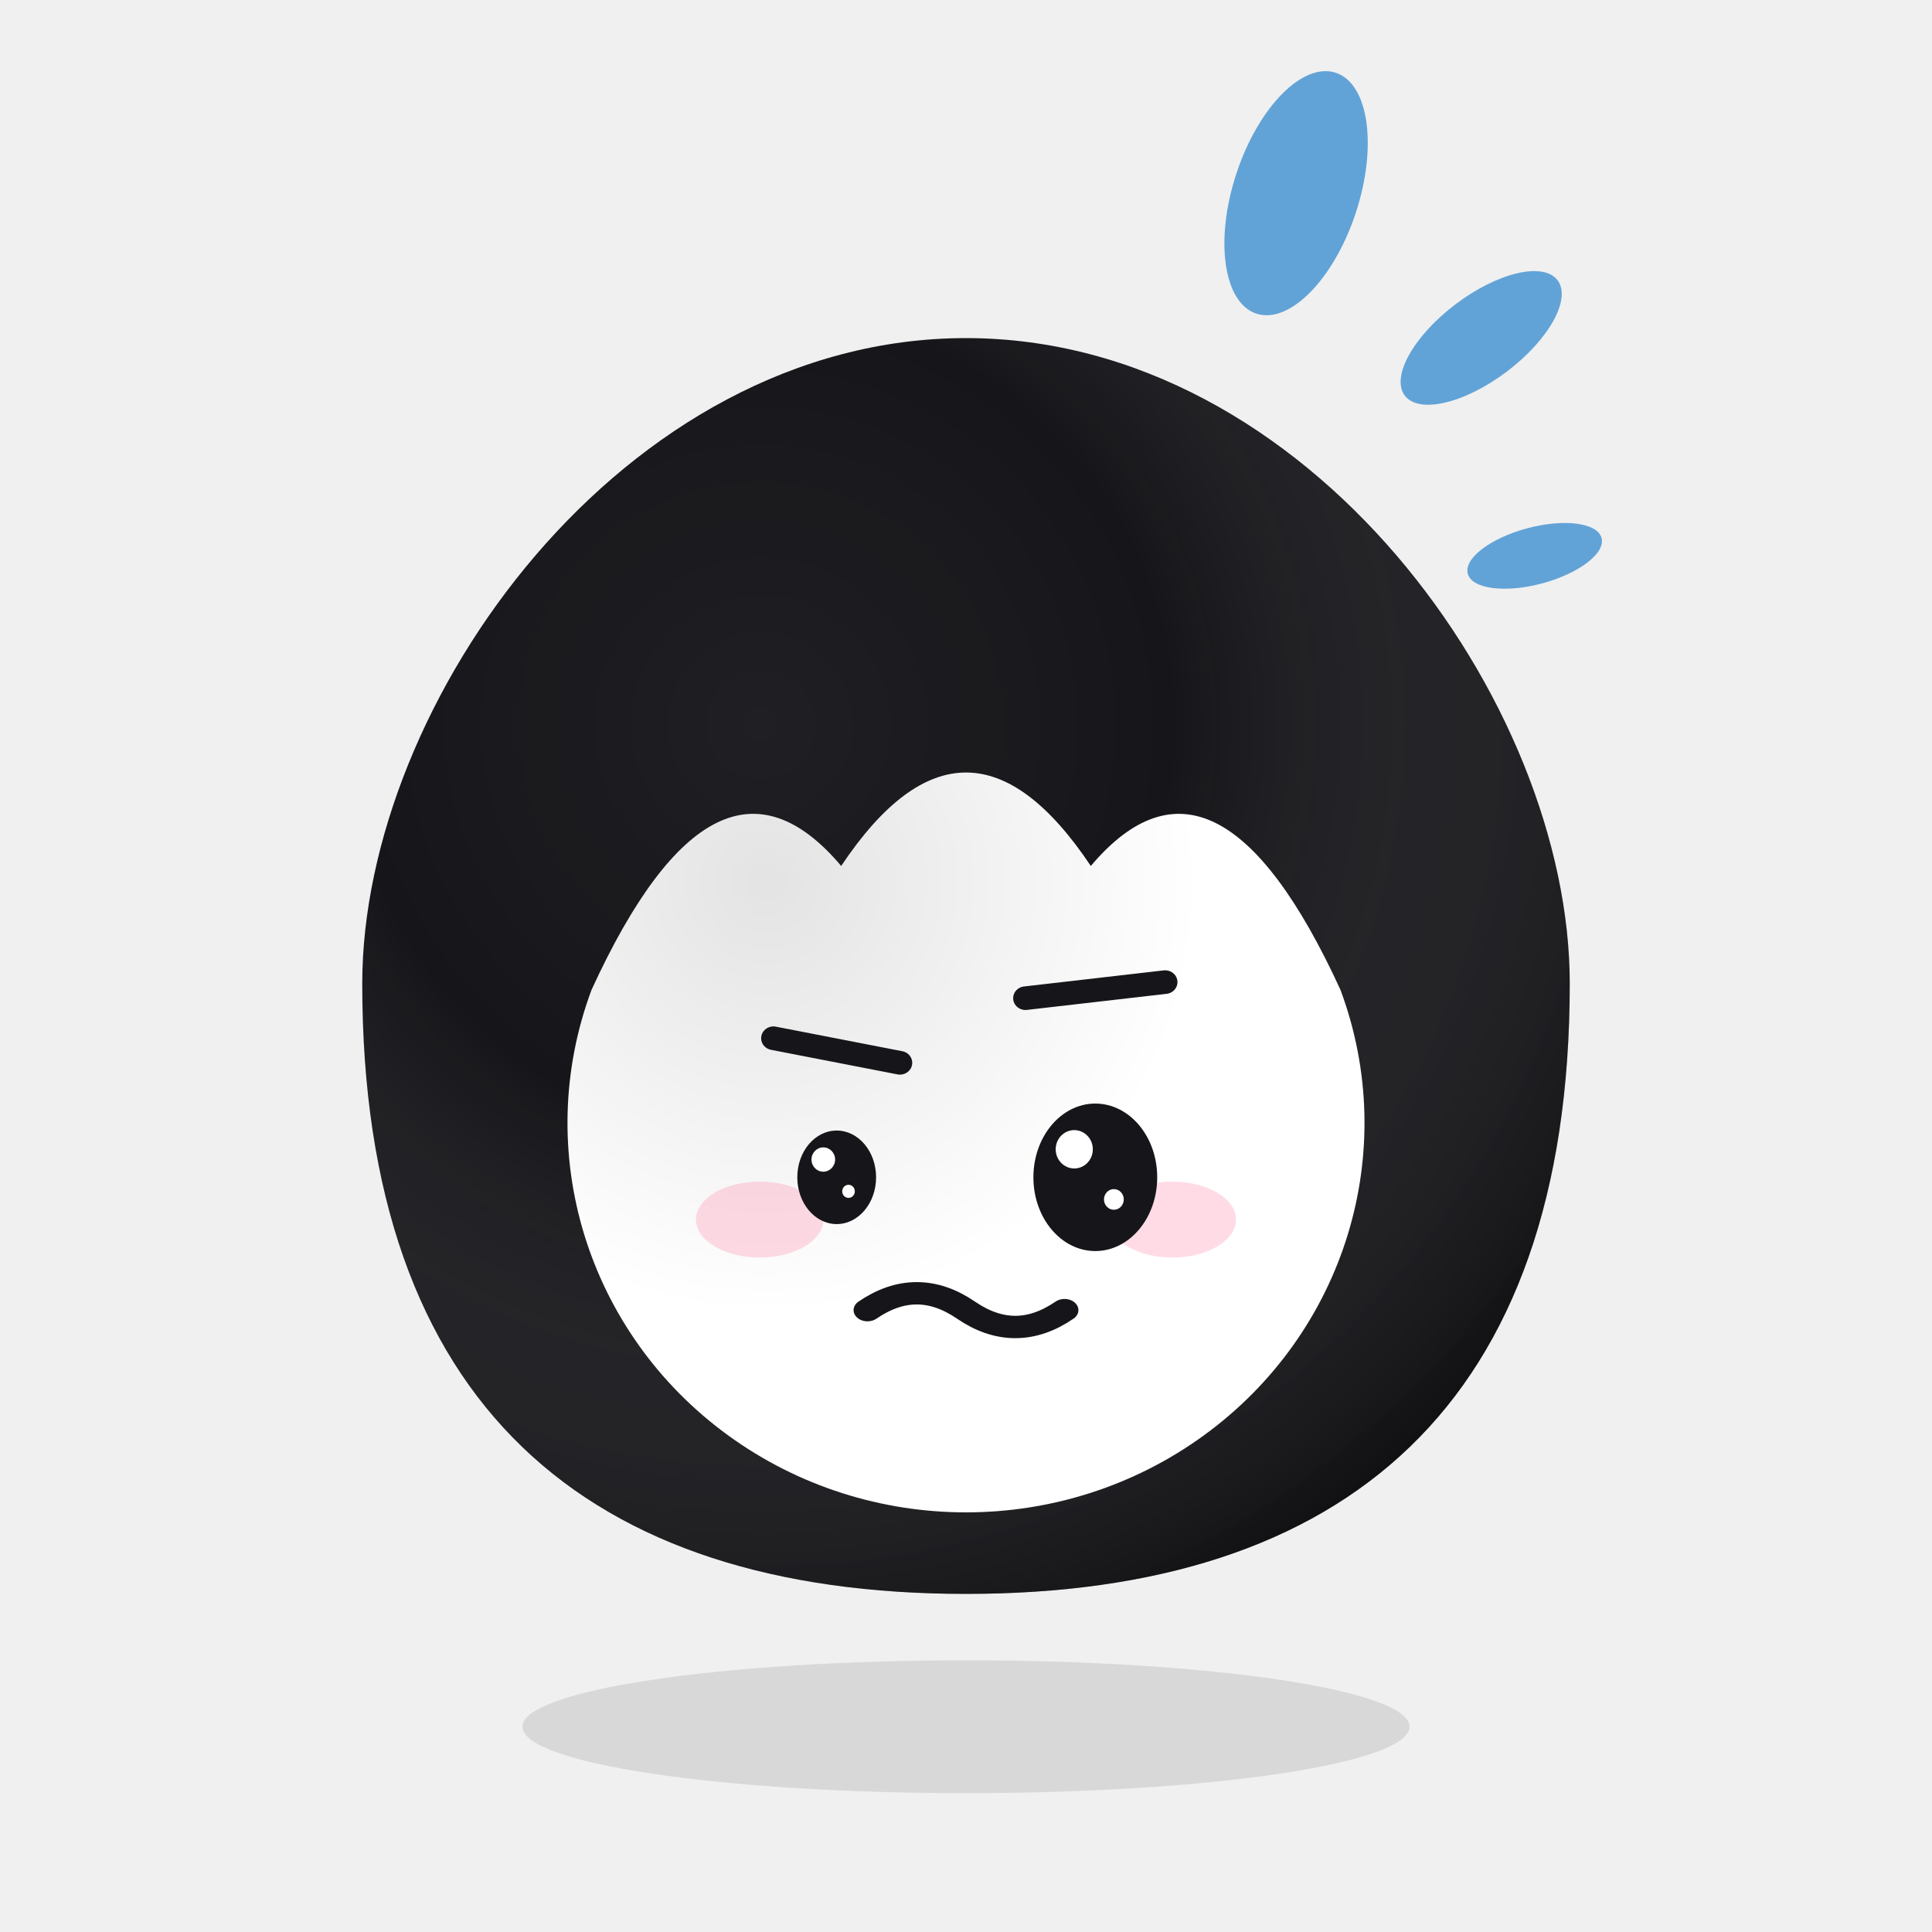
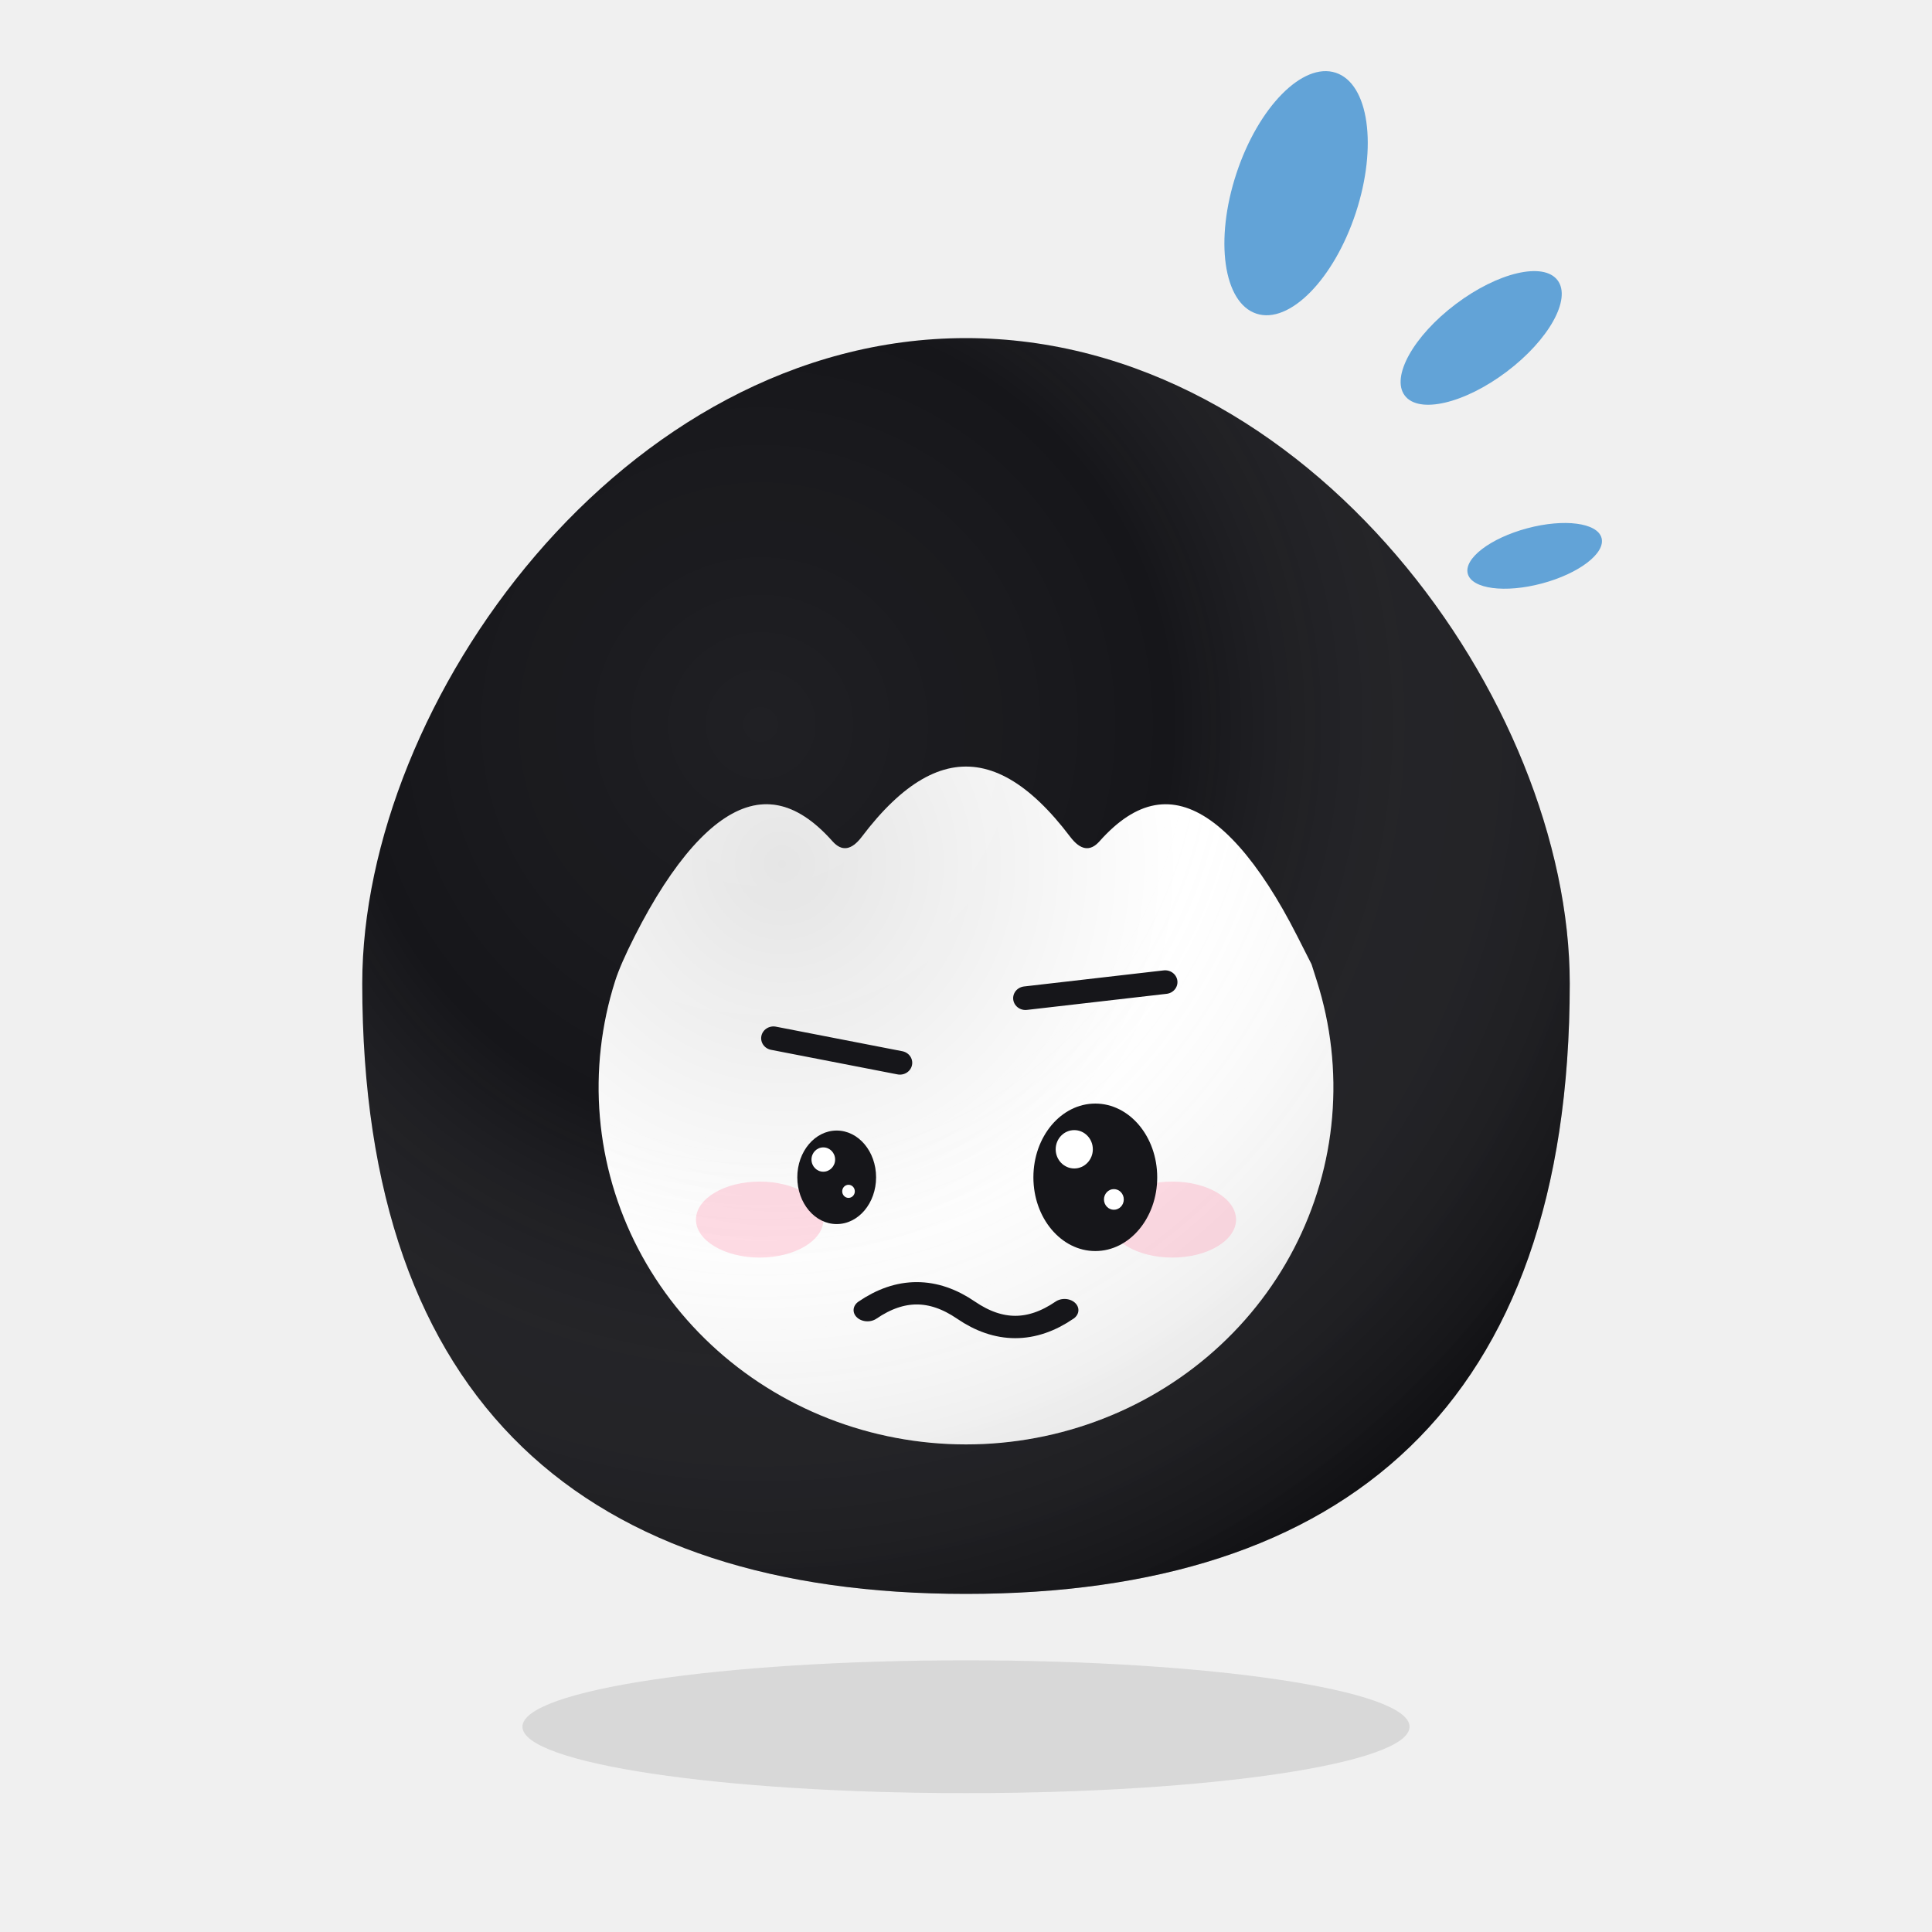
<svg xmlns="http://www.w3.org/2000/svg" width="320" height="320" viewBox="0 0 320 320">
  <defs>
    <radialGradient id="bg0" gradientUnits="userSpaceOnUse" cx="-34" cy="-40" r="162" fx="-34" fy="-40">
      <stop offset="0" stop-color="rgba(255,255,255,0.043)" />
      <stop offset="0.42" stop-color="rgba(255,255,255,0)" />
      <stop offset="1" stop-color="rgba(0,0,0,0.272)" />
    </radialGradient>
    <clipPath id="bc1">
      <path d="M0 -102.44C55.94 -102.44 98.5 -43.025 98.5 2.868C98.5 71.708 61.733 102.44 0 102.44C-61.733 102.44 -98.5 71.708 -98.5 2.868C-98.5 -43.025 -55.94 -102.44 0 -102.44Z" transform="matrix(1 0 0 1 160 160)" />
    </clipPath>
    <clipPath id="bc2">
-       <path d="M62.02 3.941C71.993 30.718 62.802 60.717 39.412 77.734C16.023 94.75 -16.023 94.75 -39.412 77.734C-62.802 60.717 -71.993 30.718 -62.02 3.941Q-41.346 -41.061 -20.673 -16.567Q0 -47.525 20.673 -16.567Q41.346 -41.061 62.02 3.941Z" transform="matrix(1 0 0 1 160 160)" />
+       <path d="M57.232 -0.282Q57.232 -0.282 58.102 2.448Q58.973 5.179 59.571 7.978Q60.169 10.777 60.488 13.618Q60.808 16.459 60.847 19.315Q60.885 22.171 60.642 25.016Q60.399 27.861 59.876 30.668Q59.353 33.475 58.556 36.219Q57.76 38.962 56.696 41.616Q55.632 44.27 54.312 46.81Q52.992 49.35 51.428 51.753Q49.864 54.156 48.07 56.4Q46.277 58.644 44.271 60.709Q42.266 62.774 40.067 64.641Q37.867 66.509 35.495 68.161Q33.123 69.814 30.599 71.238Q28.076 72.662 25.424 73.844Q22.773 75.026 20.018 75.956Q17.263 76.887 14.43 77.557Q11.597 78.227 8.711 78.632Q5.825 79.036 2.912 79.172Q0 79.307 -2.912 79.172Q-5.825 79.036 -8.711 78.632Q-11.597 78.227 -14.43 77.557Q-17.263 76.887 -20.018 75.956Q-22.773 75.026 -25.424 73.844Q-28.076 72.662 -30.599 71.238Q-33.123 69.814 -35.495 68.161Q-37.867 66.509 -40.067 64.641Q-42.266 62.774 -44.271 60.709Q-46.277 58.644 -48.07 56.4Q-49.864 54.156 -51.428 51.753Q-52.992 49.35 -54.312 46.81Q-55.632 44.27 -56.696 41.616Q-57.76 38.962 -58.556 36.219Q-59.353 33.475 -59.876 30.668Q-60.399 27.861 -60.642 25.016Q-60.885 22.171 -60.847 19.315Q-60.808 16.459 -60.488 13.618Q-60.169 10.777 -59.571 7.978Q-58.973 5.179 -58.102 2.448Q-57.232 -0.282 -54.856 -4.965Q-52.481 -9.648 -50.067 -13.357Q-47.653 -17.065 -45.257 -19.758Q-42.86 -22.45 -40.506 -24.114Q-38.153 -25.778 -35.843 -26.41Q-33.534 -27.041 -31.252 -26.627Q-28.97 -26.212 -26.691 -24.725Q-24.411 -23.239 -22.102 -20.642Q-19.794 -18.046 -17.254 -21.404Q-14.713 -24.761 -12.224 -27.135Q-9.735 -29.509 -7.289 -30.92Q-4.844 -32.331 -2.422 -32.799Q0 -33.267 2.422 -32.799Q4.844 -32.331 7.289 -30.92Q9.735 -29.509 12.224 -27.135Q14.713 -24.761 17.254 -21.404Q19.794 -18.046 22.102 -20.642Q24.411 -23.239 26.691 -24.725Q28.97 -26.212 31.252 -26.627Q33.534 -27.041 35.843 -26.41Q38.153 -25.778 40.506 -24.114Q42.86 -22.45 45.257 -19.758Q47.653 -17.065 50.067 -13.357Q52.481 -9.648 54.856 -4.965Q57.232 -0.282 57.232 -0.282Z" transform="matrix(1 0 0 1 160 160)" />
    </clipPath>
-     <radialGradient id="bg1" gradientUnits="userSpaceOnUse" cx="-33" cy="-13.987" r="119.318" fx="-33" fy="-13.987">
+     <radialGradient id="bg1" gradientUnits="userSpaceOnUse" cx="-30.461" cy="-16.899" r="109.864" fx="-30.461" fy="-16.899">
      <stop offset="0" stop-color="rgba(0,0,0,0.109)" />
      <stop offset="0.6" stop-color="rgba(0,0,0,0)" />
    </radialGradient>
-     <clipPath id="bc3">
-       <path d="M62.02 3.941C71.993 30.718 62.802 60.717 39.412 77.734C16.023 94.75 -16.023 94.75 -39.412 77.734C-62.802 60.717 -71.993 30.718 -62.02 3.941Q-41.346 -41.061 -20.673 -16.567Q0 -47.525 20.673 -16.567Q41.346 -41.061 62.02 3.941Z" transform="matrix(1 0 0 1 160 160)" />
-     </clipPath>
-     <clipPath id="bc4">
-       <path d="M62.02 3.941C71.993 30.718 62.802 60.717 39.412 77.734C16.023 94.75 -16.023 94.75 -39.412 77.734C-62.802 60.717 -71.993 30.718 -62.02 3.941Q-41.346 -41.061 -20.673 -16.567Q0 -47.525 20.673 -16.567Q41.346 -41.061 62.02 3.941Z" transform="matrix(1 0 0 1 160 160)" />
-     </clipPath>
+     <radialGradient id="bg2" gradientUnits="userSpaceOnUse" cx="-34" cy="-40" r="162" fx="-34" fy="-40">
+       <stop offset="0" stop-color="rgba(255,255,255,0.1)" />
+       <stop offset="0.42" stop-color="rgba(255,255,255,0)" />
+       <stop offset="1" stop-color="rgba(0,0,0,0.2)" />
+     </radialGradient>
  </defs>
  <path d="M73.467 126C73.467 132.075 40.575 137 0 137C-40.575 137 -73.467 132.075 -73.467 126C-73.467 119.925 -40.575 115 0 115C40.575 115 73.467 119.925 73.467 126" fill="rgba(22,22,26,0.13)" fill-opacity="0.857" transform="matrix(1 0 0 1 160 160)" />
  <path d="M0 -104C56.792 -104 100 -43.68 100 2.912C100 72.8 62.674 104 0 104C-62.674 104 -100 72.8 -100 2.912C-100 -43.68 -56.792 -104 0 -104Z" fill="#16161A" transform="matrix(1 0 0 1 160 160)" />
  <path d="M0 -104C56.792 -104 100 -43.68 100 2.912C100 72.8 62.674 104 0 104C-62.674 104 -100 72.8 -100 2.912C-100 -43.68 -56.792 -104 0 -104Z" fill="url(#bg0)" transform="matrix(1 0 0 1 160 160)" />
  <g clip-path="url(#bc1)">
-     <path d="M62.02 3.941C71.993 30.718 62.802 60.717 39.412 77.734C16.023 94.75 -16.023 94.75 -39.412 77.734C-62.802 60.717 -71.993 30.718 -62.02 3.941Q-41.346 -41.061 -20.673 -16.567Q0 -47.525 20.673 -16.567Q41.346 -41.061 62.02 3.941Z" fill="#FFFFFF" transform="matrix(1 0 0 1 160 160)" />
+     <path d="M57.232 -0.282Q57.232 -0.282 58.102 2.448Q58.973 5.179 59.571 7.978Q60.169 10.777 60.488 13.618Q60.808 16.459 60.847 19.315Q60.885 22.171 60.642 25.016Q60.399 27.861 59.876 30.668Q59.353 33.475 58.556 36.219Q57.76 38.962 56.696 41.616Q55.632 44.27 54.312 46.81Q52.992 49.35 51.428 51.753Q49.864 54.156 48.07 56.4Q46.277 58.644 44.271 60.709Q42.266 62.774 40.067 64.641Q37.867 66.509 35.495 68.161Q33.123 69.814 30.599 71.238Q28.076 72.662 25.424 73.844Q22.773 75.026 20.018 75.956Q17.263 76.887 14.43 77.557Q11.597 78.227 8.711 78.632Q5.825 79.036 2.912 79.172Q0 79.307 -2.912 79.172Q-5.825 79.036 -8.711 78.632Q-11.597 78.227 -14.43 77.557Q-17.263 76.887 -20.018 75.956Q-22.773 75.026 -25.424 73.844Q-28.076 72.662 -30.599 71.238Q-33.123 69.814 -35.495 68.161Q-37.867 66.509 -40.067 64.641Q-42.266 62.774 -44.271 60.709Q-46.277 58.644 -48.07 56.4Q-49.864 54.156 -51.428 51.753Q-52.992 49.35 -54.312 46.81Q-55.632 44.27 -56.696 41.616Q-57.76 38.962 -58.556 36.219Q-59.353 33.475 -59.876 30.668Q-60.399 27.861 -60.642 25.016Q-60.885 22.171 -60.847 19.315Q-60.808 16.459 -60.488 13.618Q-60.169 10.777 -59.571 7.978Q-58.973 5.179 -58.102 2.448Q-57.232 -0.282 -54.856 -4.965Q-52.481 -9.648 -50.067 -13.357Q-47.653 -17.065 -45.257 -19.758Q-42.86 -22.45 -40.506 -24.114Q-38.153 -25.778 -35.843 -26.41Q-33.534 -27.041 -31.252 -26.627Q-28.97 -26.212 -26.691 -24.725Q-24.411 -23.239 -22.102 -20.642Q-19.794 -18.046 -17.254 -21.404Q-14.713 -24.761 -12.224 -27.135Q-9.735 -29.509 -7.289 -30.92Q-4.844 -32.331 -2.422 -32.799Q0 -33.267 2.422 -32.799Q4.844 -32.331 7.289 -30.92Q9.735 -29.509 12.224 -27.135Q14.713 -24.761 17.254 -21.404Q19.794 -18.046 22.102 -20.642Q24.411 -23.239 26.691 -24.725Q28.97 -26.212 31.252 -26.627Q33.534 -27.041 35.843 -26.41Q38.153 -25.778 40.506 -24.114Q42.86 -22.45 45.257 -19.758Q47.653 -17.065 50.067 -13.357Q52.481 -9.648 54.856 -4.965Q57.232 -0.282 57.232 -0.282Z" fill="#FFFFFF" transform="matrix(1 0 0 1 160 160)" />
    <g clip-path="url(#bc2)">
-       <path d="M62.02 3.941C71.993 30.718 62.802 60.717 39.412 77.734C16.023 94.75 -16.023 94.75 -39.412 77.734C-62.802 60.717 -71.993 30.718 -62.02 3.941Q-41.346 -41.061 -20.673 -16.567Q0 -47.525 20.673 -16.567Q41.346 -41.061 62.02 3.941Z" fill="url(#bg1)" transform="matrix(1 0 0 1 160 160)" />
+       <path d="M97.476 19.921C97.476 73.755 53.834 117.396 0 117.396C-53.834 117.396 -97.476 73.755 -97.476 19.921C-97.476 -33.914 -53.834 -77.555 0 -77.555C53.834 -77.555 97.476 -33.914 97.476 19.921" fill="url(#bg1)" transform="matrix(1 0 0 1 160 160)" />
    </g>
-     <g clip-path="url(#bc3)">
+     <g clip-path="url(#bc2)">
+       <path d="M97.476 19.921C97.476 73.755 53.834 117.396 0 117.396C-53.834 117.396 -97.476 73.755 -97.476 19.921C-97.476 -33.914 -53.834 -77.555 0 -77.555C53.834 -77.555 97.476 -33.914 97.476 19.921" fill="url(#bg2)" transform="matrix(1 0 0 1 160 160)" />
+     </g>
+     <g clip-path="url(#bc2)">
      <path d="M11.5 0C11.5 3.866 6.351 7 0 7C-6.351 7 -11.5 3.866 -11.5 0C-11.5 -3.866 -6.351 -7 0 -7C6.351 -7 11.5 -3.866 11.5 0" fill="rgba(255,138,168,0.42)" fill-opacity="0.7" transform="matrix(0.918 0 0 0.899 125.83 202)" />
      <path d="M11.5 0C11.5 3.866 6.351 7 0 7C-6.351 7 -11.5 3.866 -11.5 0C-11.5 -3.866 -6.351 -7 0 -7C6.351 -7 11.5 -3.866 11.5 0" fill="rgba(255,138,168,0.42)" fill-opacity="0.7" transform="matrix(0.918 0 0 0.899 194.17 202)" />
    </g>
-     <g clip-path="url(#bc4)">
+     <g clip-path="url(#bc2)">
      <path d="M6.72 0C6.72 4.595 3.711 8.32 0 8.32C-3.711 8.32 -6.72 4.595 -6.72 0C-6.72 -4.595 -3.711 -8.32 0 -8.32C3.711 -8.32 6.72 -4.595 6.72 0" fill="#16161A" transform="matrix(0.971 0 0 0.931 138.583 195)" />
      <path d="M-0.269 -3.162C-0.269 -1.967 -1.171 -0.998 -2.285 -0.998C-3.398 -0.998 -4.301 -1.967 -4.301 -3.162C-4.301 -4.356 -3.398 -5.325 -2.285 -5.325C-1.171 -5.325 -0.269 -4.356 -0.269 -3.162" fill="#FFFFFF" transform="matrix(0.971 0 0 0.931 138.583 195)" />
      <path d="M3.091 2.496C3.091 3.139 2.61 3.661 2.016 3.661C1.422 3.661 0.941 3.139 0.941 2.496C0.941 1.853 1.422 1.331 2.016 1.331C2.61 1.331 3.091 1.853 3.091 2.496" fill="#FFFFFF" transform="matrix(0.971 0 0 0.931 138.583 195)" />
      <path d="M10.56 0C10.56 7.246 5.832 13.12 0 13.12C-5.832 13.12 -10.56 7.246 -10.56 0C-10.56 -7.246 -5.832 -13.12 0 -13.12C5.832 -13.12 10.56 -7.246 10.56 0" fill="#16161A" transform="matrix(0.971 0 0 0.931 181.417 195)" />
      <path d="M-0.422 -4.986C-0.422 -3.102 -1.841 -1.574 -3.59 -1.574C-5.34 -1.574 -6.758 -3.102 -6.758 -4.986C-6.758 -6.87 -5.34 -8.397 -3.59 -8.397C-1.841 -8.397 -0.422 -6.87 -0.422 -4.986" fill="#FFFFFF" transform="matrix(0.971 0 0 0.931 181.417 195)" />
      <path d="M4.858 3.936C4.858 4.95 4.101 5.773 3.168 5.773C2.235 5.773 1.478 4.95 1.478 3.936C1.478 2.922 2.235 2.099 3.168 2.099C4.101 2.099 4.858 2.922 4.858 3.936" fill="#FFFFFF" transform="matrix(0.971 0 0 0.931 181.417 195)" />
      <path d="M-11 0L11 0" fill="none" stroke="#16161A" stroke-width="4.2" stroke-linecap="round" stroke-linejoin="round" transform="matrix(0.952 0.185 -0.193 0.913 138.583 174)" />
      <path d="M-12 0L12 0" fill="none" stroke="#16161A" stroke-width="4.2" stroke-linecap="round" stroke-linejoin="round" transform="matrix(0.964 -0.111 0.116 0.924 181.417 164)" />
      <path d="M-16.32 0Q-8.16 -6.936 0 0Q8.16 6.936 16.32 0" fill="none" stroke="#16161A" stroke-width="4.6" stroke-linecap="round" stroke-linejoin="round" transform="matrix(1 0 0 0.805 160 217)" />
    </g>
  </g>
  <path d="M10.407 0C10.407 11.598 5.748 21 0 21C-5.748 21 -10.407 11.598 -10.407 0C-10.407 -11.598 -5.748 -21 0 -21C5.748 -21 10.407 -11.598 10.407 0" fill="#1478C9" fill-opacity="0.644" transform="matrix(0.95 0.313 -0.313 0.95 214.672 32)" />
  <path d="M7.013 0C7.013 8.759 3.873 15.859 0 15.859C-3.873 15.859 -7.013 8.759 -7.013 0C-7.013 -8.759 -3.873 -15.859 0 -15.859C3.873 -15.859 7.013 -8.759 7.013 0" fill="#1478C9" fill-opacity="0.644" transform="matrix(0.602 0.798 -0.798 0.602 245.33 55.971)" />
  <path d="M4.73 0C4.73 6.334 2.612 11.469 0 11.469C-2.612 11.469 -4.73 6.334 -4.73 0C-4.73 -6.334 -2.612 -11.469 0 -11.469C2.612 -11.469 4.73 -6.334 4.73 0" fill="#1478C9" fill-opacity="0.644" transform="matrix(0.258 0.966 -0.966 0.258 254.188 92.067)" />
</svg>
